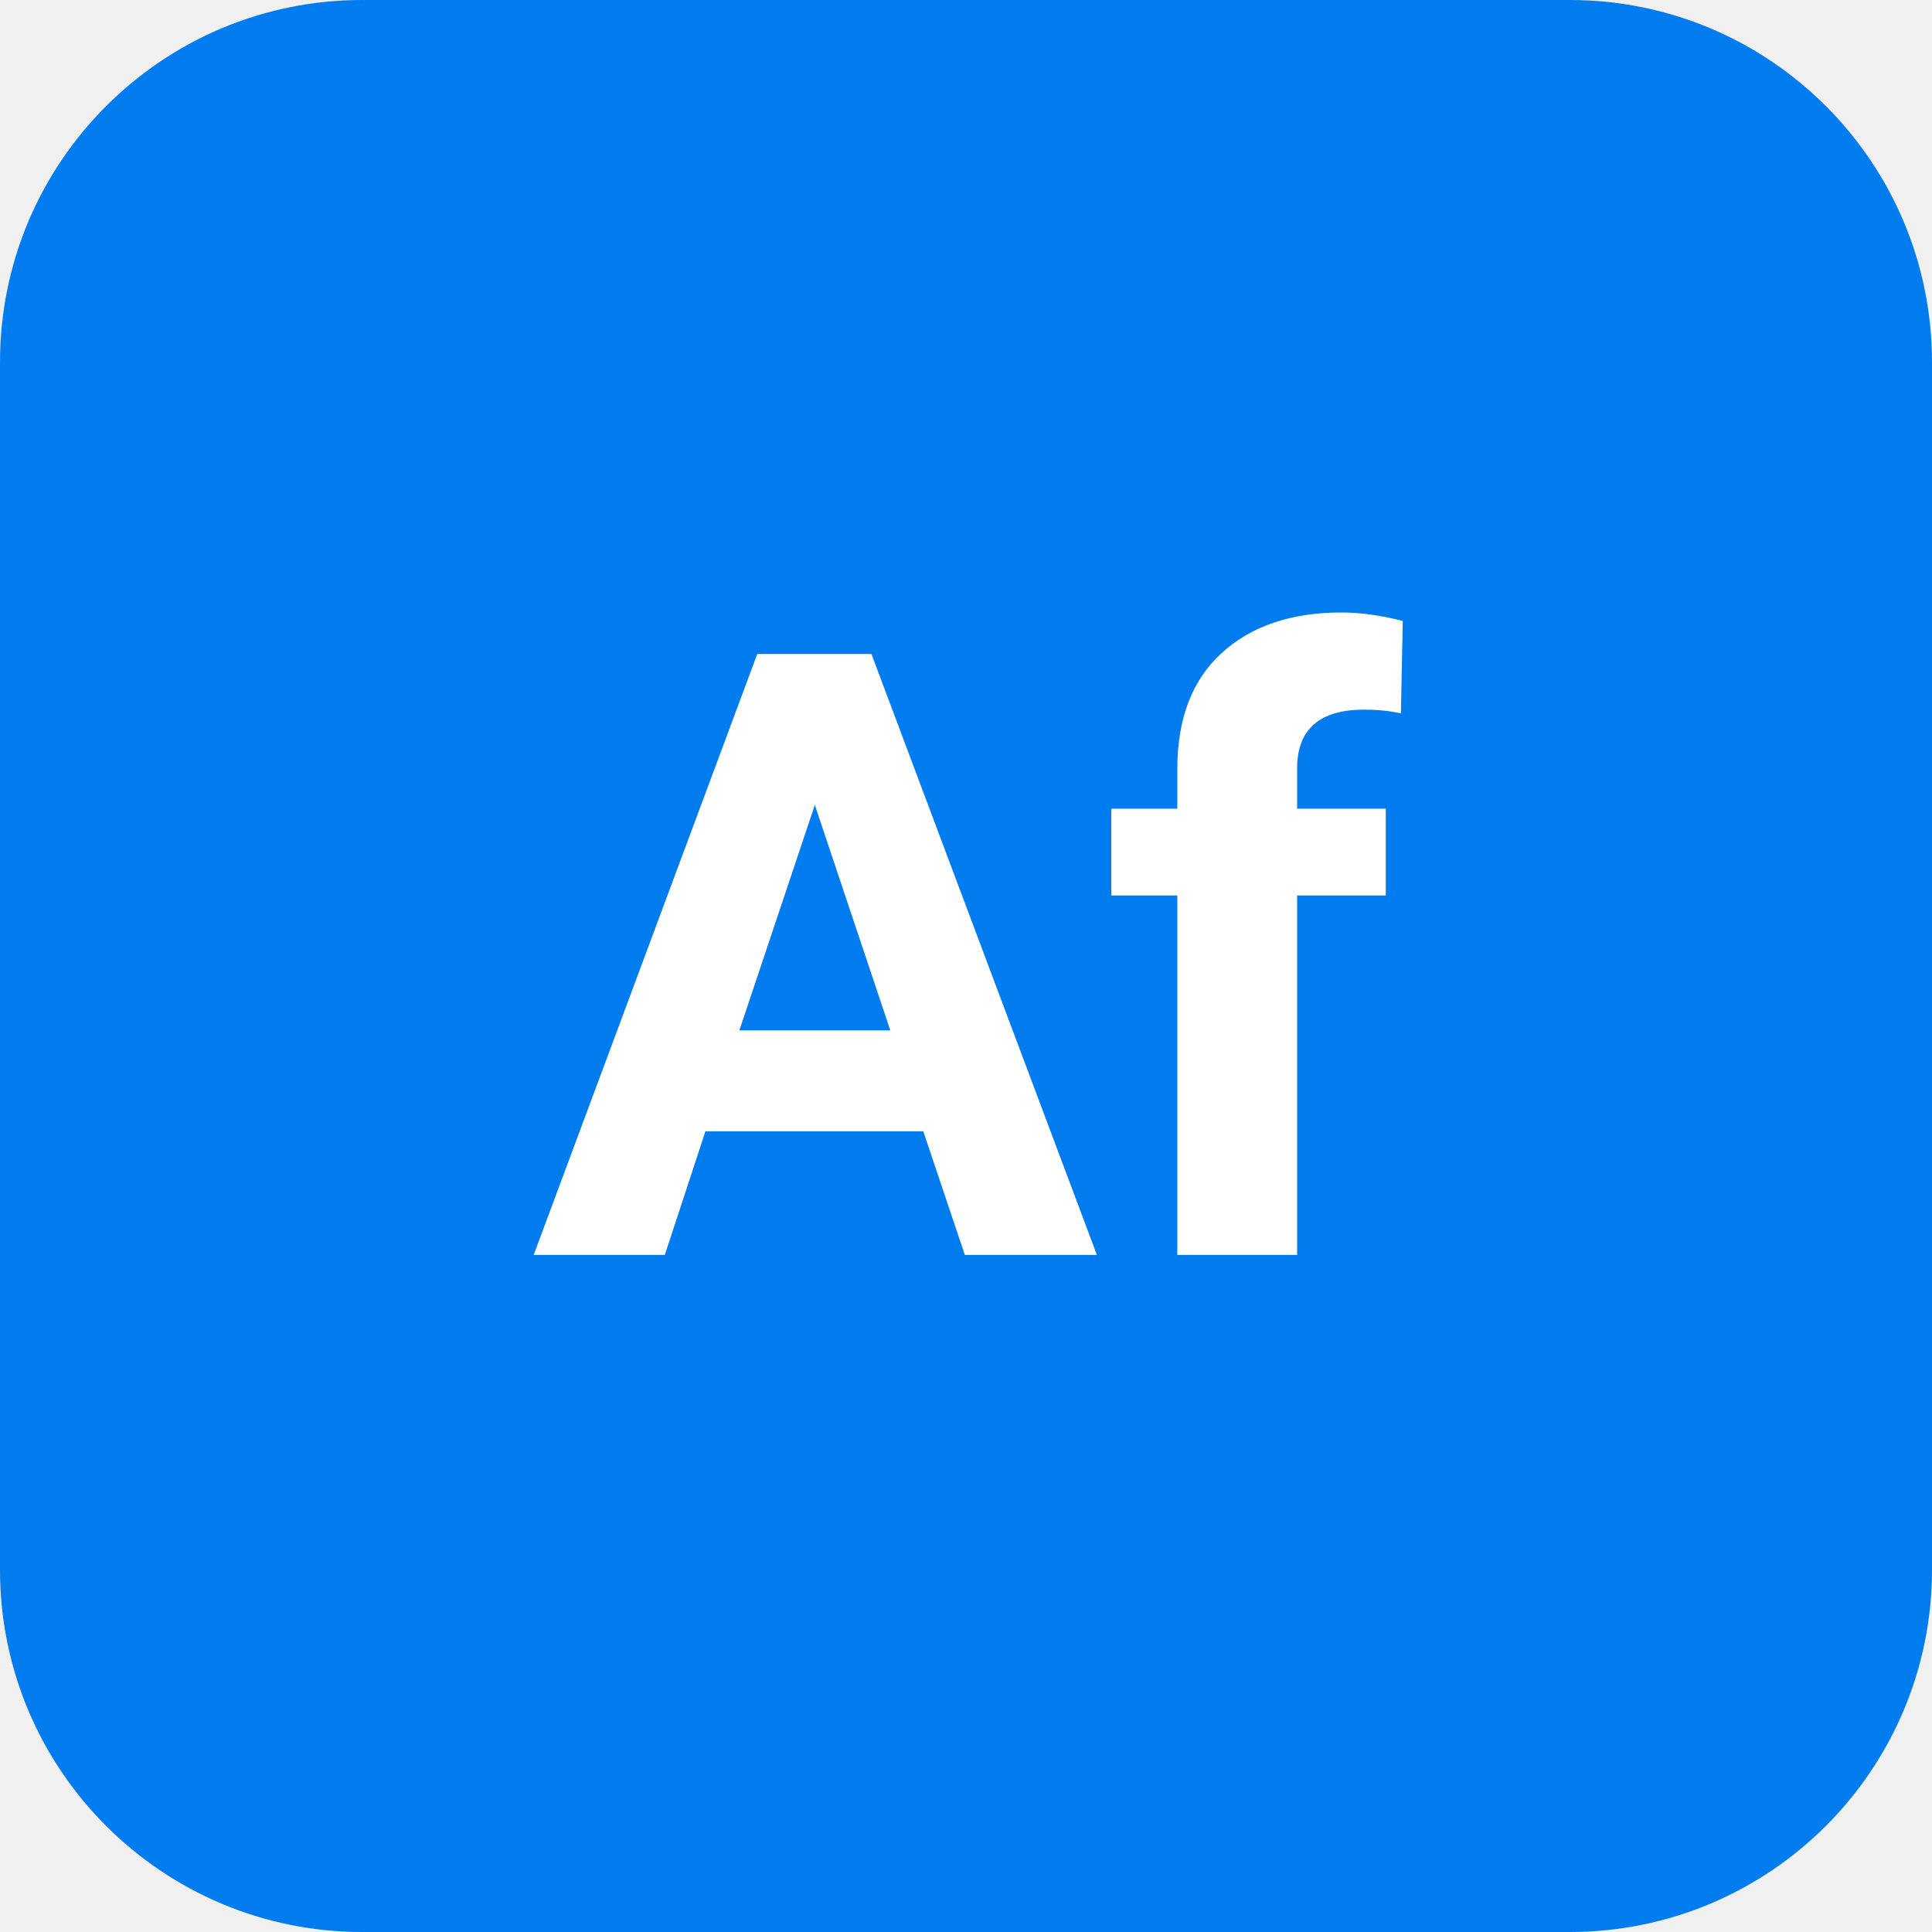
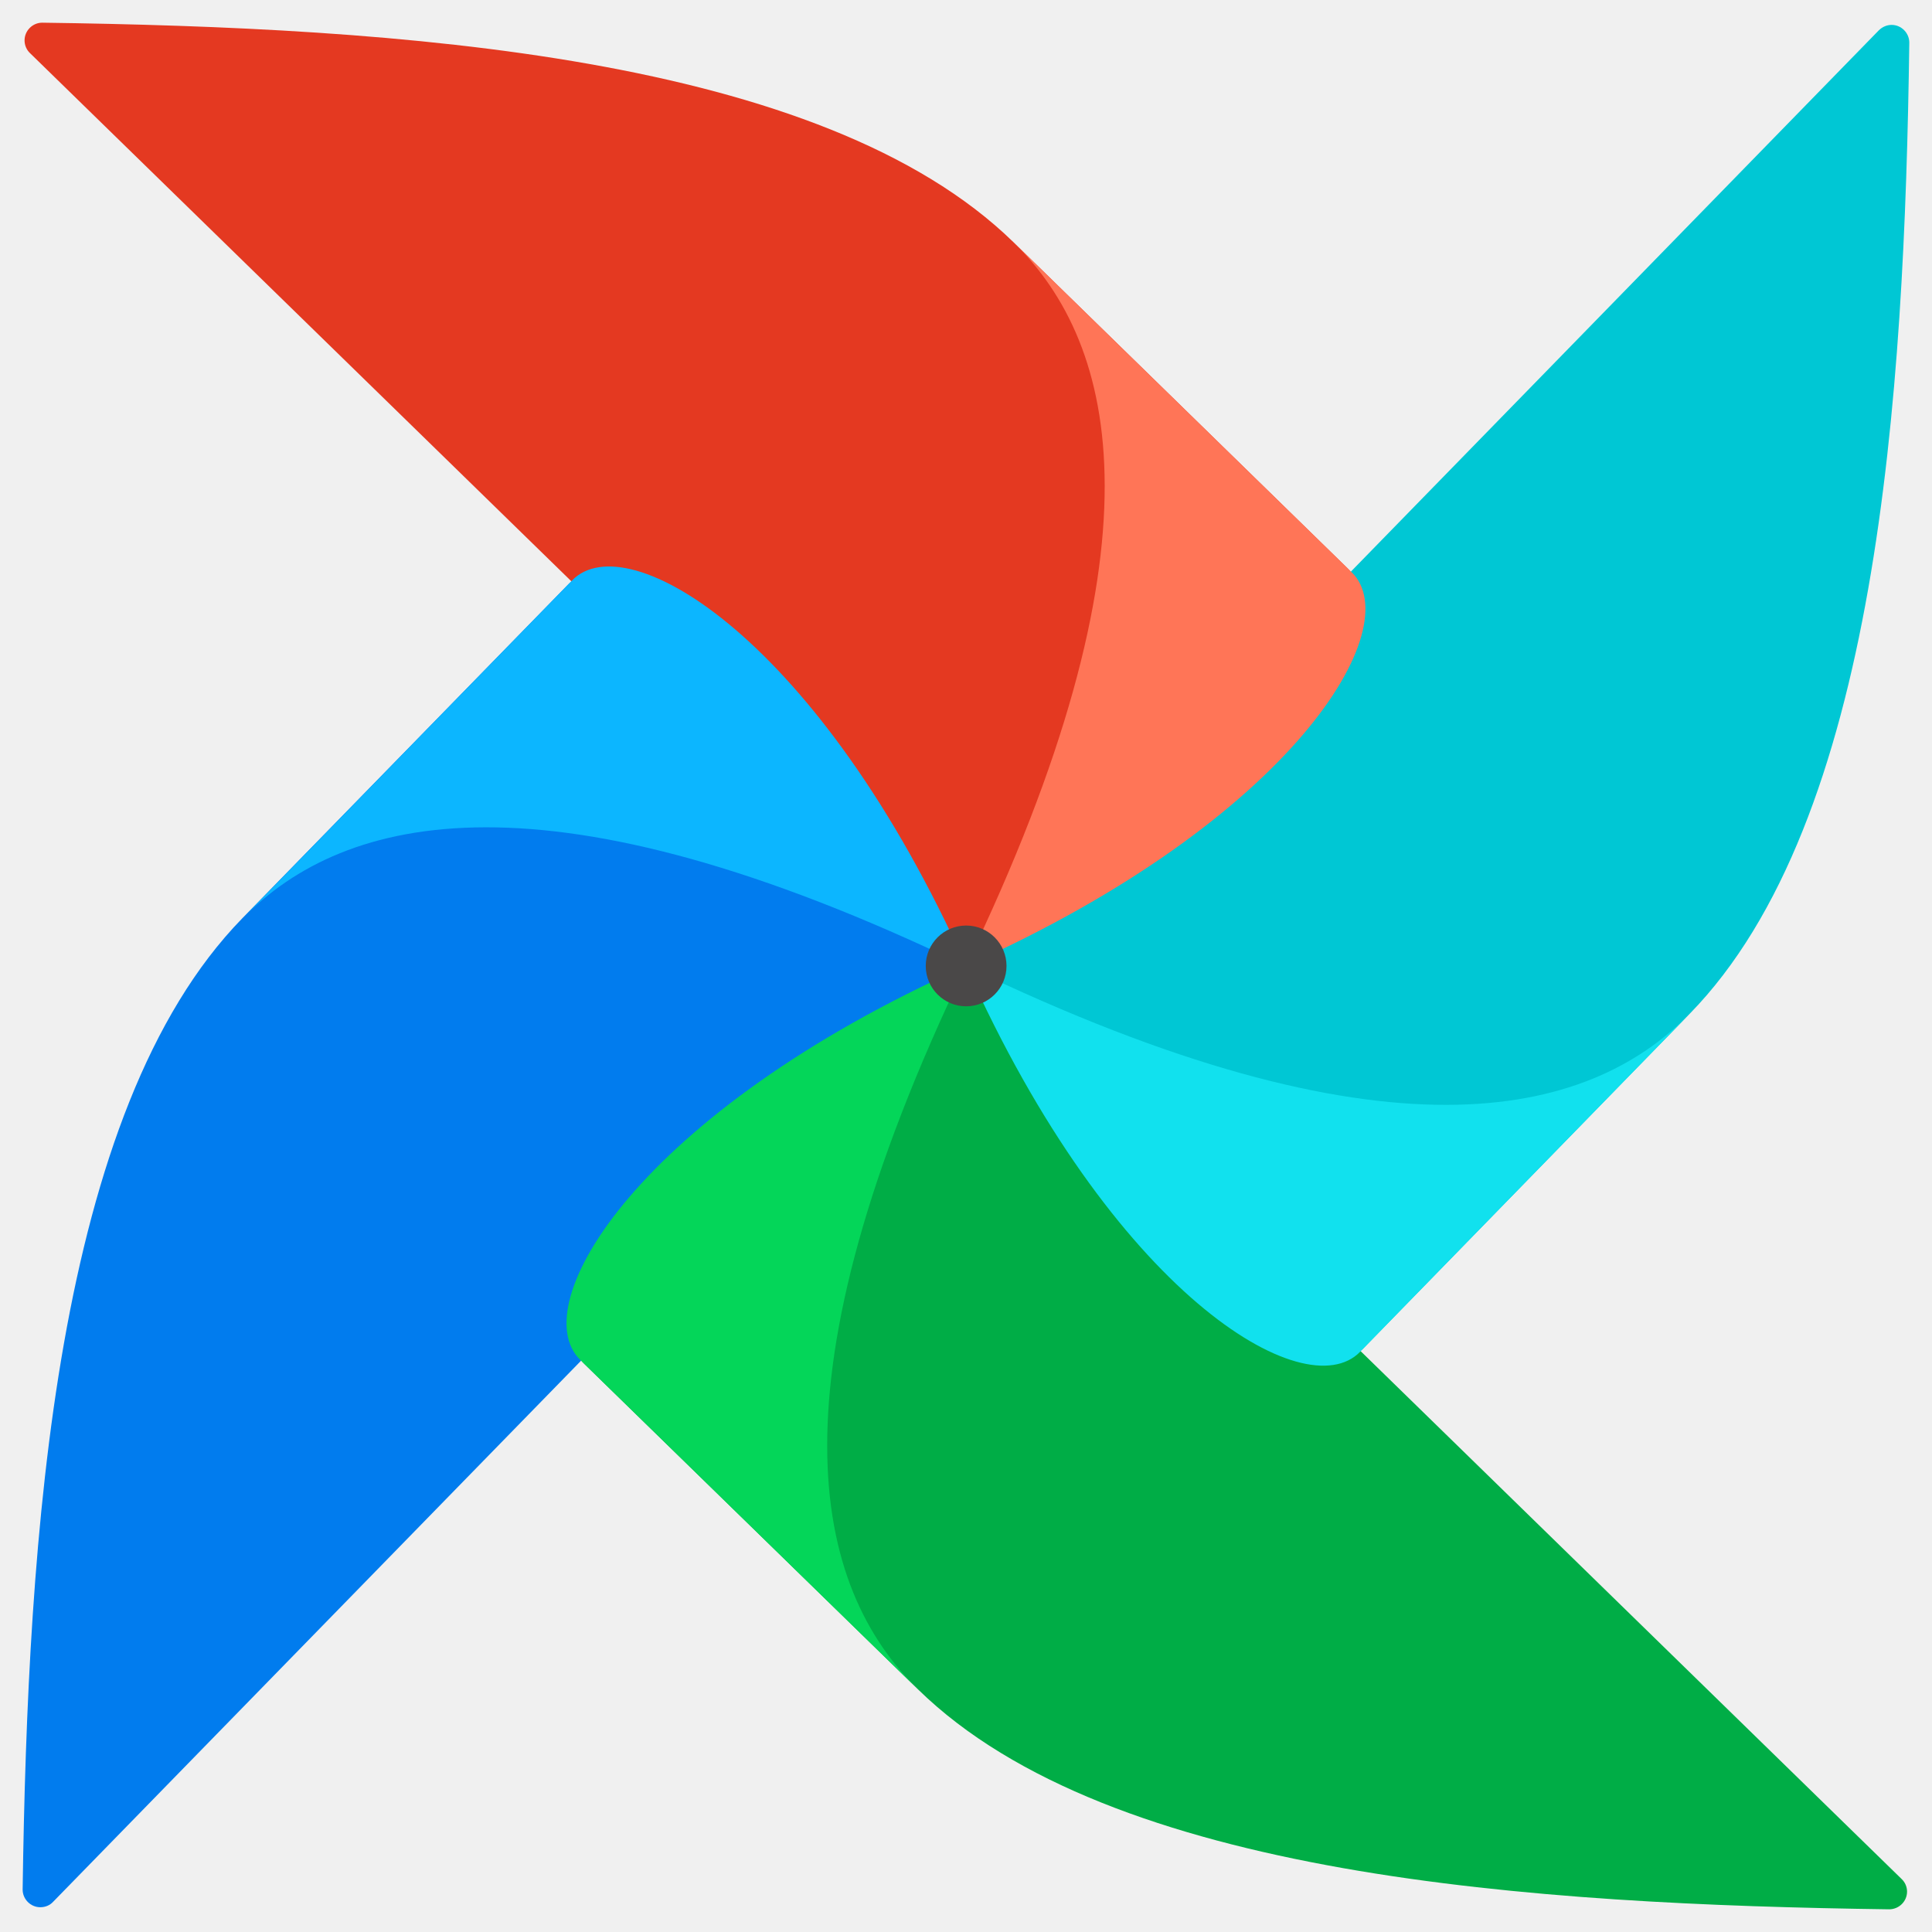
- <svg xmlns="http://www.w3.org/2000/svg" width="32" height="32" viewBox="0 0 32 32">
-   <rect width="32" height="32" rx="6" fill="#017CEE" />
-   <text x="16" y="16" dominant-baseline="central" text-anchor="middle" font-family="-apple-system,BlinkMacSystemFont,'Segoe UI',Roboto,sans-serif" font-size="14" font-weight="600" fill="#fff">Af</text>
+ <svg xmlns="http://www.w3.org/2000/svg" viewBox="0 0 512 512" fill-rule="evenodd" clip-rule="evenodd" stroke-linejoin="round" stroke-miterlimit="2">
+   <path d="M14.068 504.008L253.486 258.62c1.529-1.503 1.699-3.898.51-5.656-14.523-20.324-41.446-23.849-51.383-37.505-29.47-40.452-36.945-63.35-49.6-61.931a3.711 3.711 0 00-2.292 1.214l-86.544 88.65C14.493 294.35 7.36 406.67 6 500.73v.017c0 2.573 2.123 4.688 4.671 4.688 1.36 0 2.548-.51 3.397-1.427z" fill="#017cee" fill-rule="nonzero" />
+   <path d="M503.945 497.953l-245.363-239.41a4.48 4.48 0 00-5.69-.534c-20.299 14.565-23.866 41.42-37.455 51.374-40.511 29.487-63.357 36.97-61.998 49.641.17.884.594 1.69 1.273 2.293l88.667 86.476c50.958 49.752 163.236 56.903 257.253 58.194 2.633 0 4.756-2.115 4.756-4.688a4.59 4.59 0 00-1.443-3.346z" fill="#00ad46" fill-rule="nonzero" />
+   <path d="M243.38 447.819c-27.858-27.178-40.767-80.939 12.569-191.798-86.713 38.788-117.118 89.771-102.17 104.37l89.6 87.428z" fill="#04d659" fill-rule="nonzero" />
+   <path d="M497.915 8.026L258.582 253.414c-1.529 1.503-1.784 3.898-.595 5.656 14.608 20.324 41.446 23.849 51.383 37.505 29.47 40.452 37.03 63.35 49.684 61.931.85-.127 1.699-.552 2.293-1.214l86.459-88.65c49.769-50.958 56.903-163.278 58.177-257.338v-.009c0-2.573-2.123-4.696-4.671-4.696-1.274 0-2.463.518-3.397 1.427z" fill="#00c7d4" fill-rule="nonzero" />
+   <path d="M447.806 268.642c-27.178 27.857-80.938 40.766-191.772-12.62 38.728 86.79 89.771 117.203 104.379 102.246l87.393-89.626z" fill="#11e1ee" fill-rule="nonzero" />
+   <path d="M7.953 14.081l245.363 239.384a4.48 4.48 0 005.69.535c20.299-14.566 23.866-41.42 37.54-51.374 40.426-29.488 63.272-36.97 61.914-49.642-.17-.883-.595-1.698-1.274-2.301l-88.582-86.476C217.646 14.455 105.284 7.304 11.266 6.013h-.085c-2.548 0-4.671 2.115-4.671 4.688 0 1.274.51 2.497 1.443 3.38z" fill="#e43921" fill-rule="nonzero" />
+   <path d="M268.604 64.215c27.857 27.178 40.766 80.939-12.655 191.806 86.798-38.787 117.203-89.78 102.256-104.37l-89.601-87.436z" fill="#ff7557" />
+   <path d="M64.262 243.4c27.178-27.856 80.853-40.766 191.772 12.621-38.813-86.79-89.771-117.203-104.379-102.247l-87.393 89.627z" fill="#0cb6ff" fill-rule="nonzero" />
+   <circle cx="1.26" cy="1.26" r="1.26" fill="#4a4848" transform="translate(245.333 245.278) scale(8.493)" />
</svg>
